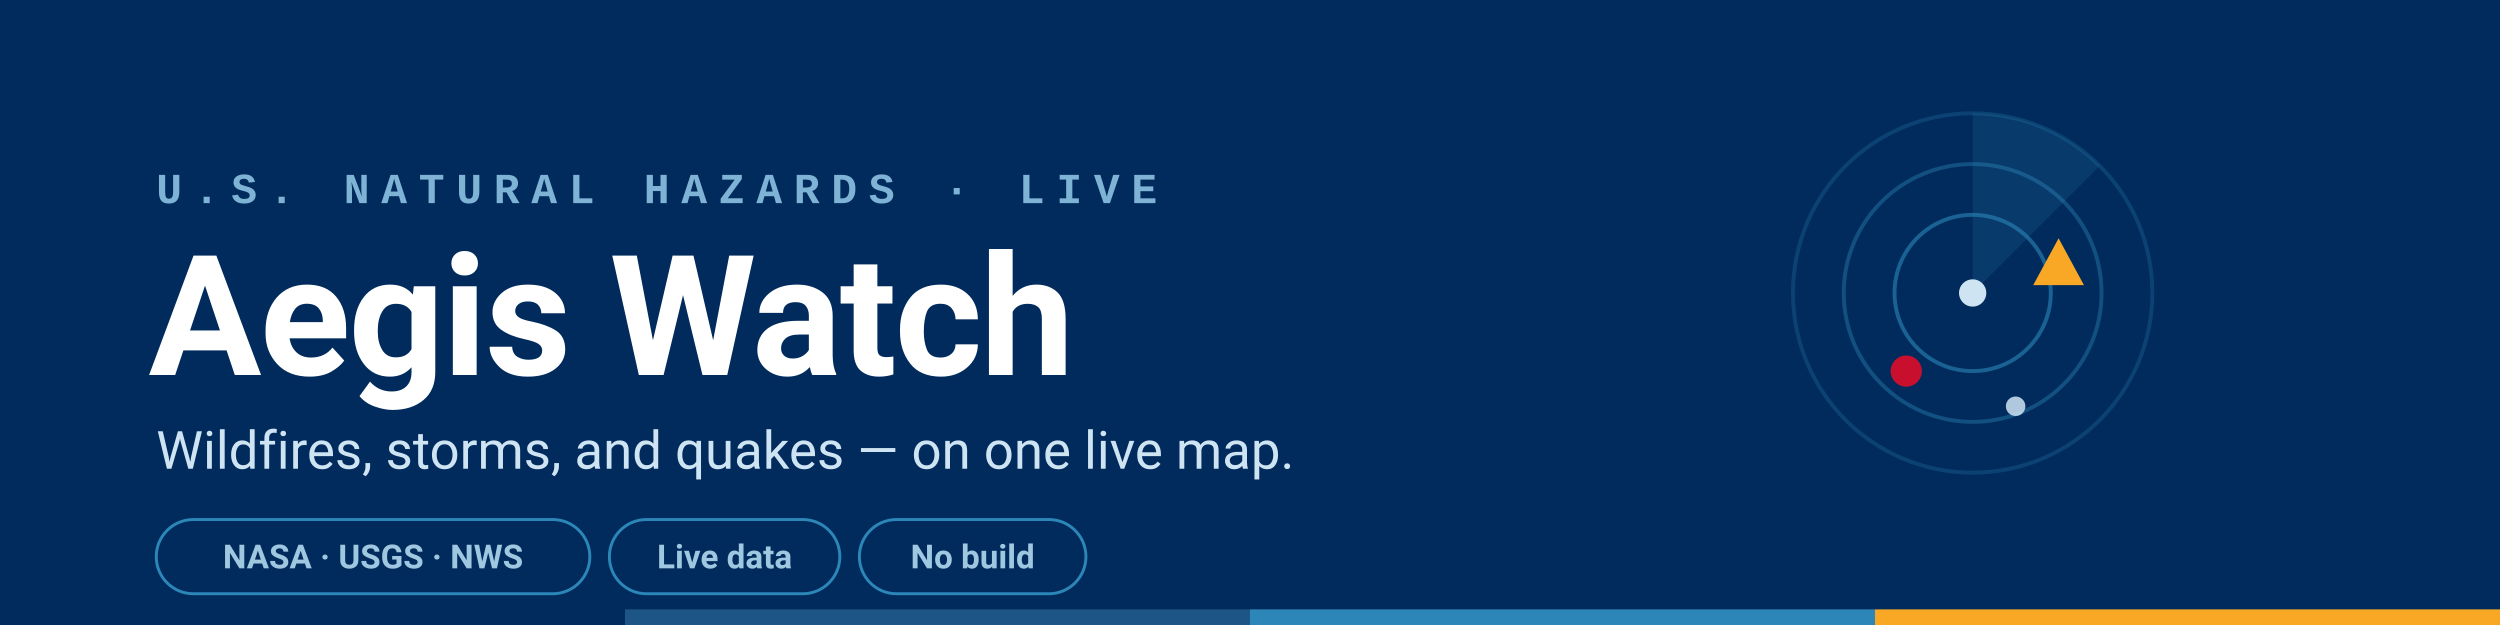
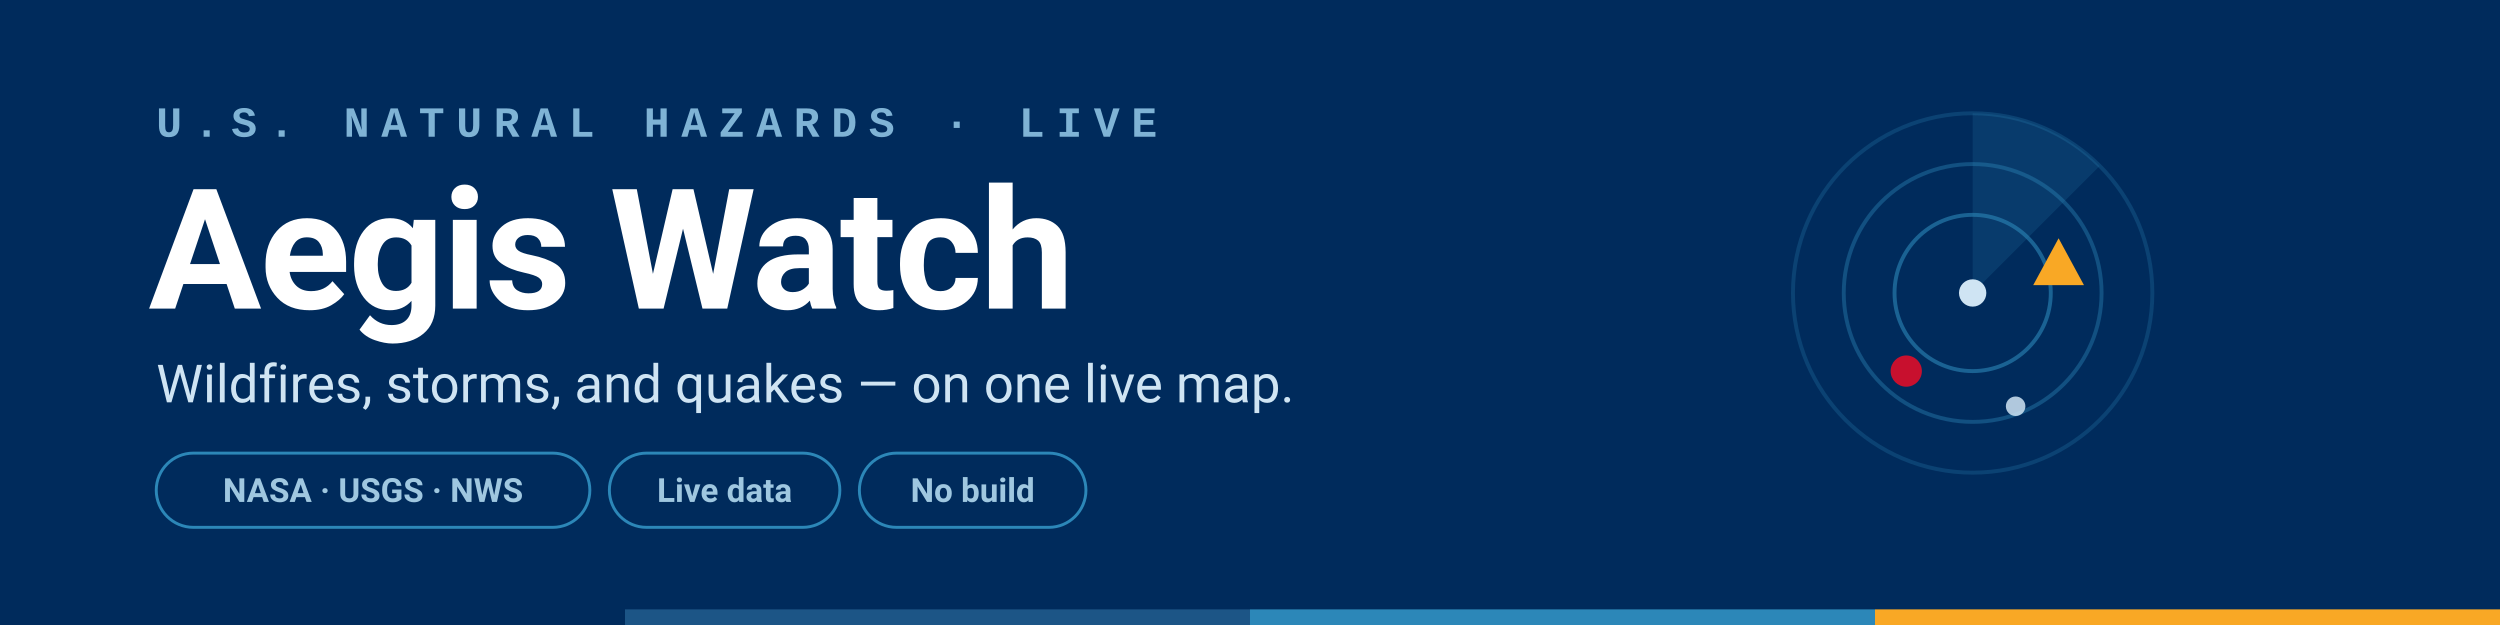
<svg xmlns="http://www.w3.org/2000/svg" width="1280" height="320" viewBox="0 0 1280 320" role="img" aria-label="Aegis Watch — live U.S. natural hazards monitor">
  <rect width="1280" height="320" fill="#002b5c" />
  <rect x="0" y="312" width="320" height="8" fill="#002b5c" />
  <rect x="320" y="312" width="320" height="8" fill="#1c5586" />
  <rect x="640" y="312" width="320" height="8" fill="#2c87b8" />
  <rect x="960" y="312" width="320" height="8" fill="#f9a825" />
-   <text x="80" y="104" font-family="'Courier New', ui-monospace, monospace" font-size="22" letter-spacing="6" fill="#7FB3D5" font-weight="700">U.S. NATURAL HAZARDS · LIVE</text>
-   <text x="76" y="192" font-family="-apple-system, BlinkMacSystemFont, 'Segoe UI', Roboto, Helvetica, Arial, sans-serif" font-size="86" font-weight="700" fill="#ffffff" letter-spacing="-1">Aegis Watch</text>
-   <text x="80" y="240" font-family="-apple-system, BlinkMacSystemFont, 'Segoe UI', Roboto, Helvetica, Arial, sans-serif" font-size="27" fill="#cfe4f3" font-weight="400">Wildfires, storms, and quakes — on one live map.</text>
+   <text x="80" y="70" font-family="'Courier New', ui-monospace, monospace" font-size="22" letter-spacing="6" fill="#7FB3D5" font-weight="700">U.S. NATURAL HAZARDS · LIVE</text>
+   <text x="76" y="158" font-family="-apple-system, BlinkMacSystemFont, 'Segoe UI', Roboto, Helvetica, Arial, sans-serif" font-size="86" font-weight="700" fill="#ffffff" letter-spacing="-1">Aegis Watch</text>
+   <text x="80" y="206" font-family="-apple-system, BlinkMacSystemFont, 'Segoe UI', Roboto, Helvetica, Arial, sans-serif" font-size="27" fill="#cfe4f3" font-weight="400">Wildfires, storms, and quakes — on one live map.</text>
  <g font-family="-apple-system, BlinkMacSystemFont, 'Segoe UI', Roboto, Helvetica, Arial, sans-serif" font-size="17" font-weight="600">
-     <rect x="80" y="266" width="222" height="38" rx="19" fill="none" stroke="#2c87b8" stroke-width="1.5" />
-     <text x="191" y="291" fill="#9FC7E0" text-anchor="middle">NASA · USGS · NWS</text>
-     <rect x="312" y="266" width="118" height="38" rx="19" fill="none" stroke="#2c87b8" stroke-width="1.5" />
-     <text x="371" y="291" fill="#9FC7E0" text-anchor="middle">Live data</text>
-     <rect x="440" y="266" width="116" height="38" rx="19" fill="none" stroke="#2c87b8" stroke-width="1.5" />
-     <text x="498" y="291" fill="#9FC7E0" text-anchor="middle">No build</text>
+     <rect x="80" y="232" width="222" height="38" rx="19" fill="none" stroke="#2c87b8" stroke-width="1.5" />
+     <text x="191" y="257" fill="#9FC7E0" text-anchor="middle">NASA · USGS · NWS</text>
+     <rect x="312" y="232" width="118" height="38" rx="19" fill="none" stroke="#2c87b8" stroke-width="1.5" />
+     <text x="371" y="257" fill="#9FC7E0" text-anchor="middle">Live data</text>
+     <rect x="440" y="232" width="116" height="38" rx="19" fill="none" stroke="#2c87b8" stroke-width="1.5" />
+     <text x="498" y="257" fill="#9FC7E0" text-anchor="middle">No build</text>
  </g>
  <g transform="translate(1010,150)">
    <circle r="92" fill="none" stroke="#2c87b8" stroke-width="2" opacity="0.25" />
    <circle r="66" fill="none" stroke="#2c87b8" stroke-width="2" opacity="0.4" />
    <circle r="40" fill="none" stroke="#2c87b8" stroke-width="2" opacity="0.6" />
    <path d="M0 0 L0 -92 A92 92 0 0 1 65 -65 Z" fill="#2c87b8" opacity="0.18" />
    <circle r="7" fill="#cfe4f3" />
    <path d="M44 -28 l13 24 h-26 z" fill="#f9a825" />
    <circle cx="-34" cy="40" r="8" fill="#c8102e" />
    <circle cx="22" cy="58" r="5" fill="#cfe4f3" opacity="0.85" />
  </g>
</svg>
